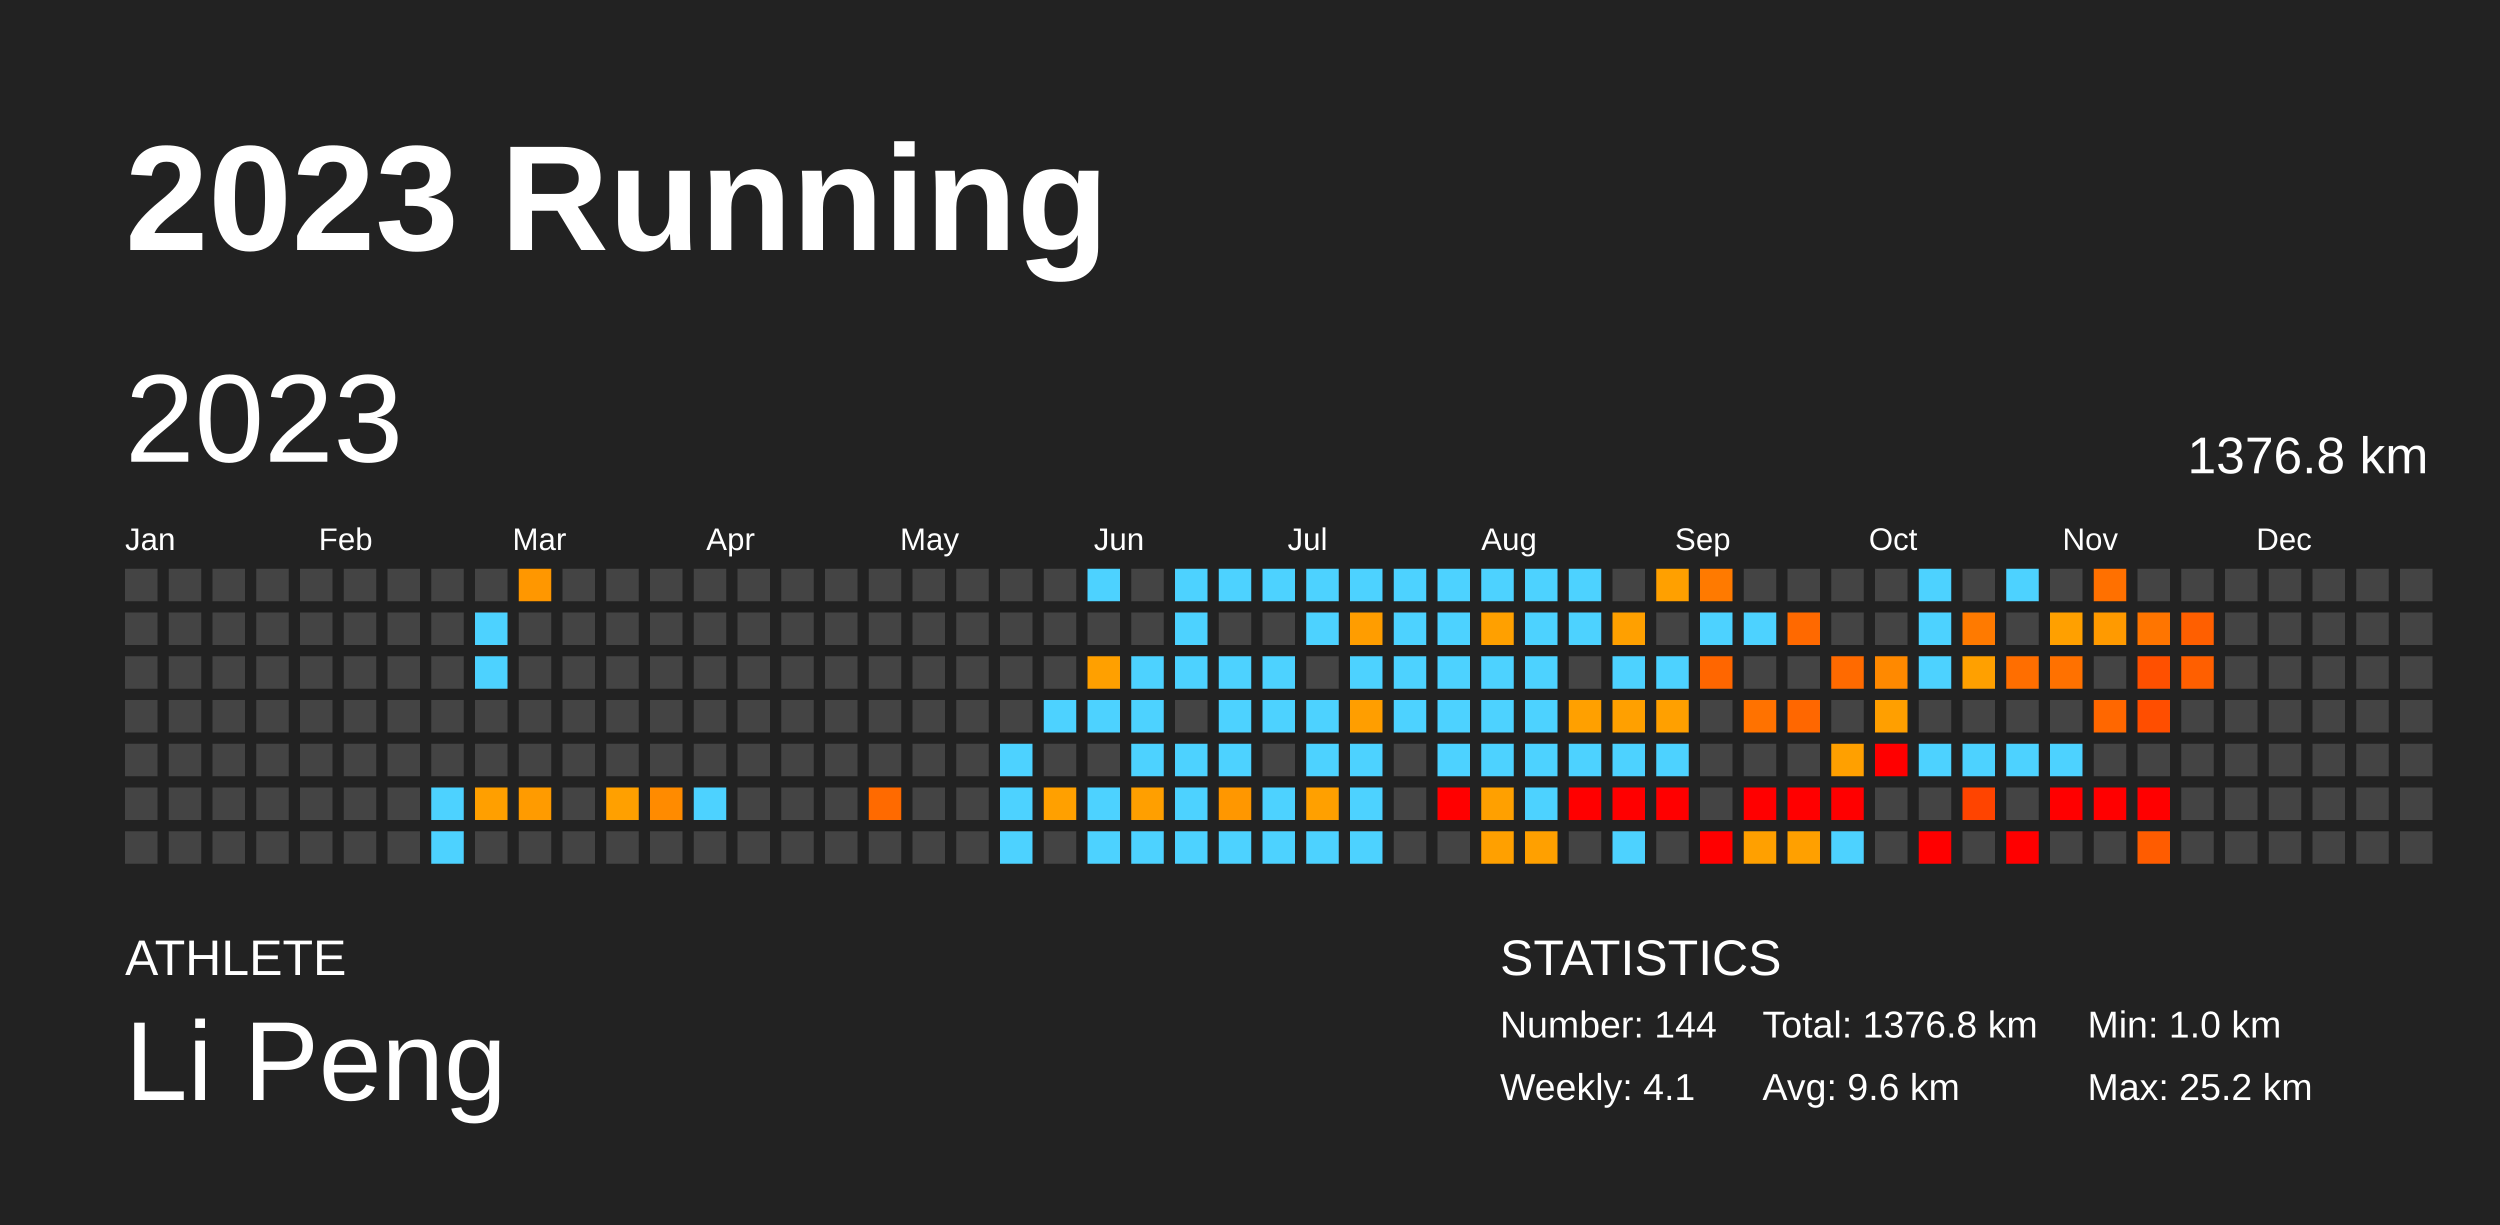
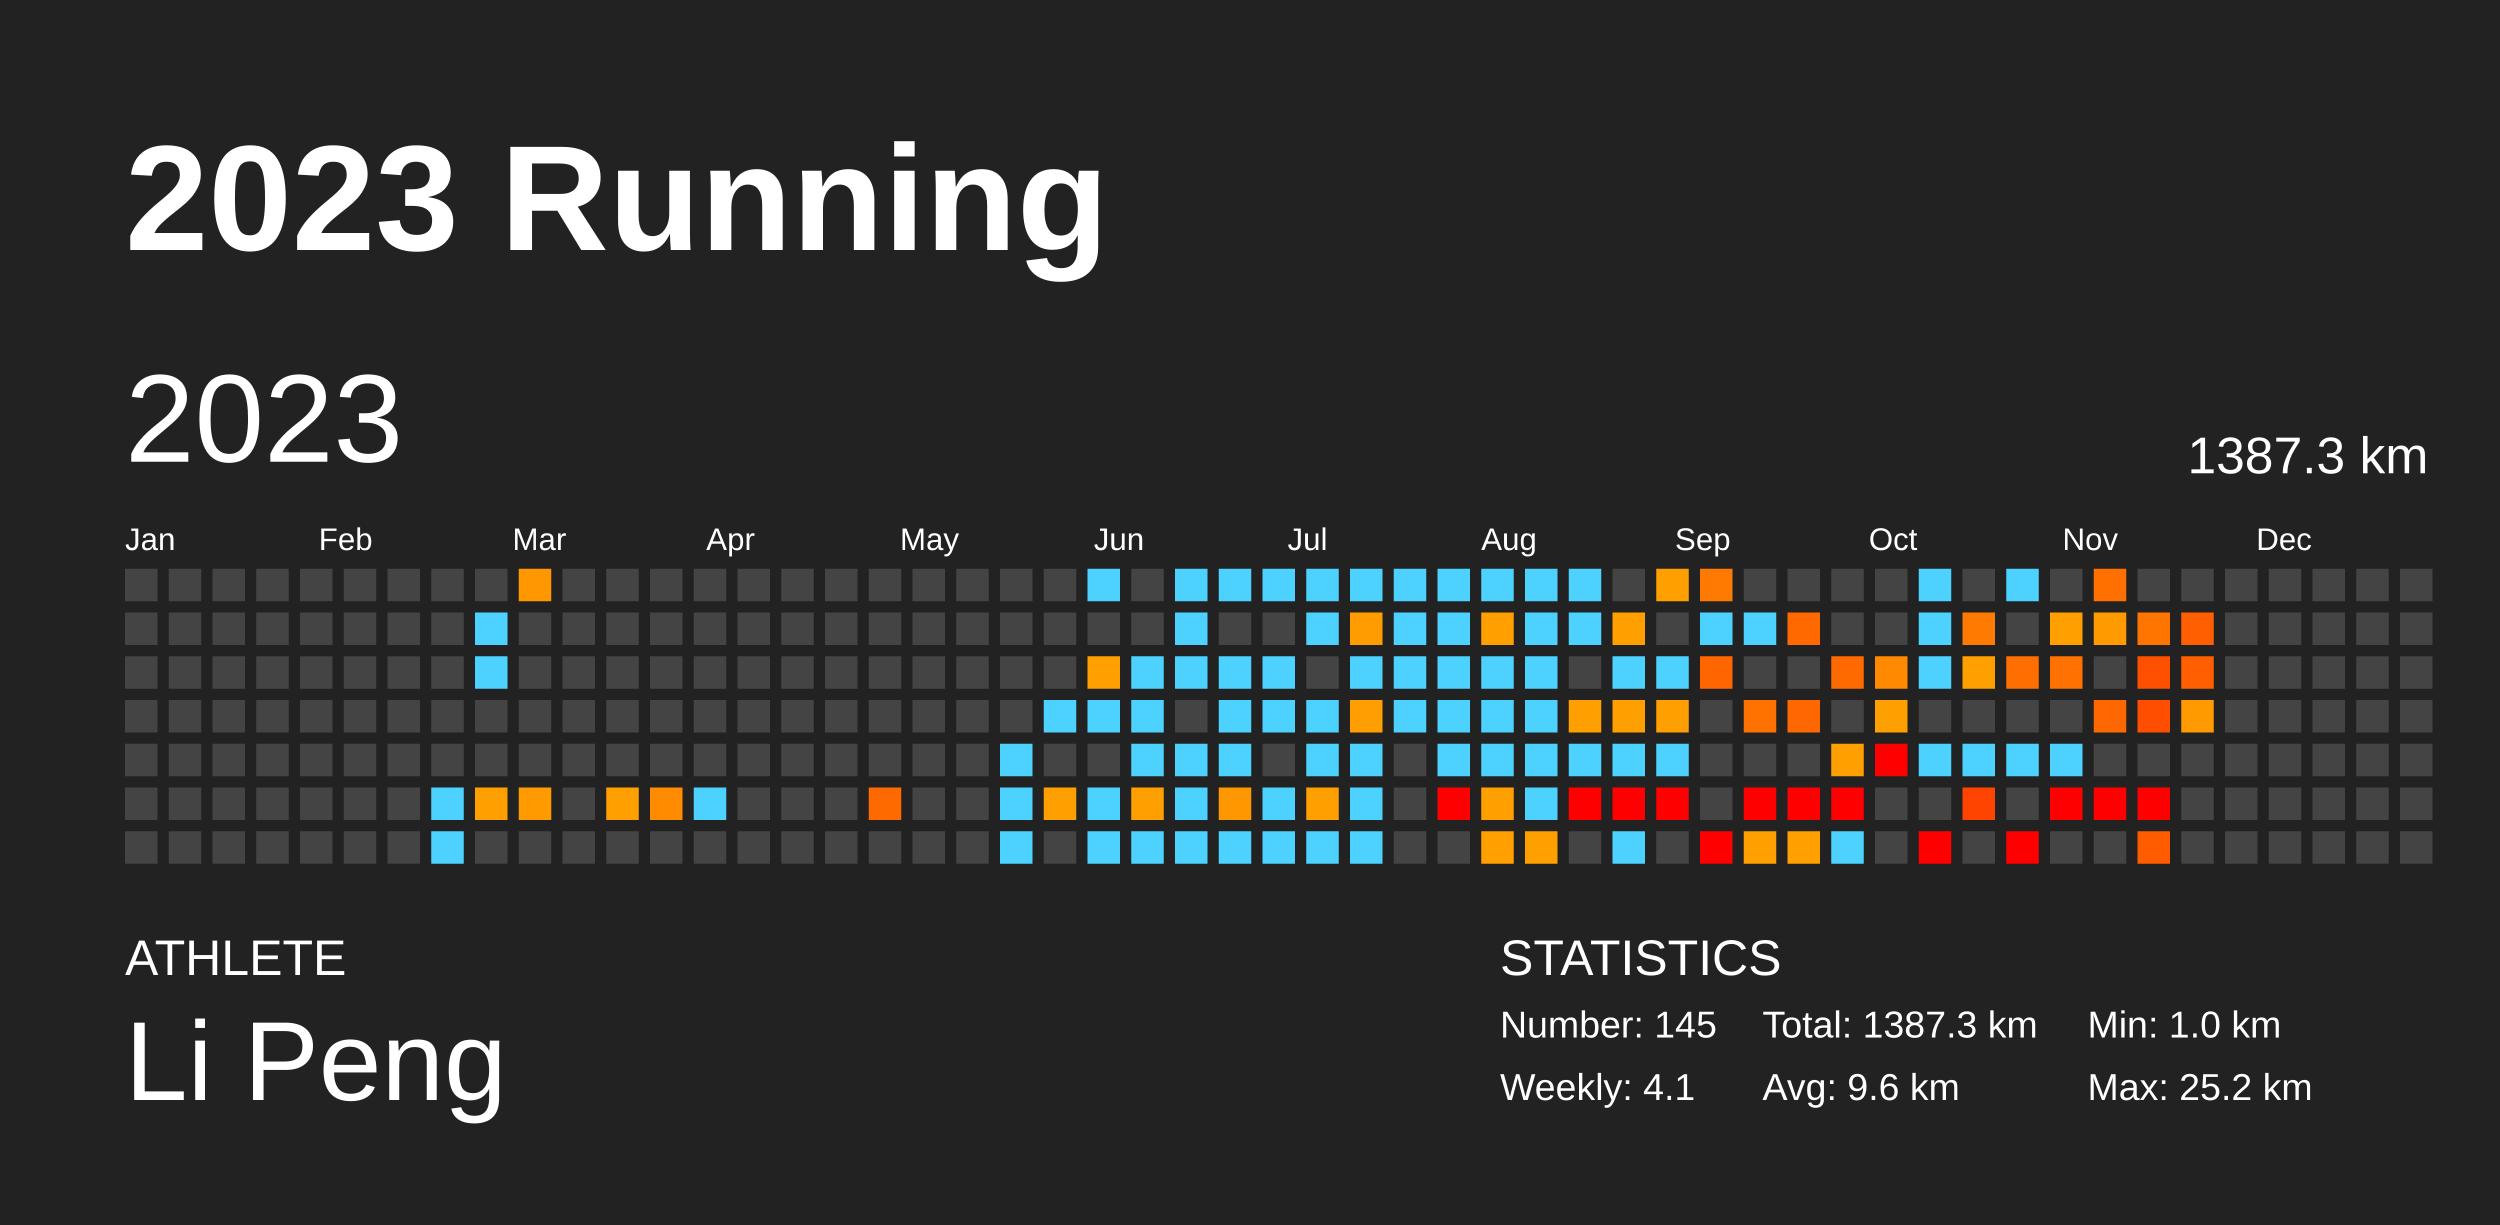
<svg xmlns="http://www.w3.org/2000/svg" baseProfile="full" height="98mm" version="1.1" viewBox="0,0,200,98" width="200mm">
  <defs />
  <rect fill="#222222" height="98" width="200" x="0" y="0" />
  <text fill="#FFFFFF" style="font-size:12px; font-family:Arial; font-weight:bold;" x="10" y="20">2023 Running</text>
  <text fill="#FFFFFF" style="font-size:4px; font-family:Arial" x="10" y="78">ATHLETE</text>
  <text fill="#FFFFFF" style="font-size:9px; font-family:Arial" x="10" y="88">Li Peng</text>
  <text fill="#FFFFFF" style="font-size:4px; font-family:Arial" x="120" y="78">STATISTICS</text>
-   <text fill="#FFFFFF" style="font-size:3px; font-family:Arial" x="120" y="83">Number: 144</text>
+   <text fill="#FFFFFF" style="font-size:3px; font-family:Arial" x="120" y="83">Number: 145</text>
  <text fill="#FFFFFF" style="font-size:3px; font-family:Arial" x="120" y="88">Weekly: 4.1</text>
-   <text fill="#FFFFFF" style="font-size:3px; font-family:Arial" x="141" y="83">Total: 1376.8 km</text>
+   <text fill="#FFFFFF" style="font-size:3px; font-family:Arial" x="141" y="83">Total: 1387.3 km</text>
  <text fill="#FFFFFF" style="font-size:3px; font-family:Arial" x="141" y="88">Avg: 9.6 km</text>
  <text fill="#FFFFFF" style="font-size:3px; font-family:Arial" x="167" y="83">Min: 1.0 km</text>
  <text fill="#FFFFFF" style="font-size:3px; font-family:Arial" x="167" y="88">Max: 25.2 km</text>
  <text dominant-baseline="hanging" fill="#FFFFFF" style="font-size:10.0px; font-family:Arial;" x="10" y="30">2023</text>
-   <text dominant-baseline="hanging" fill="#FFFFFF" style="font-size:4.125px; font-family:Arial;" x="175" y="35">1376.8 km</text>
+   <text dominant-baseline="hanging" fill="#FFFFFF" style="font-size:4.125px; font-family:Arial;" x="175" y="35">1387.3 km</text>
  <text fill="#FFFFFF" style="font-size:2.5px; font-family:Arial" x="10.0" y="44">Jan</text>
  <text fill="#FFFFFF" style="font-size:2.5px; font-family:Arial" x="25.5" y="44">Feb</text>
  <text fill="#FFFFFF" style="font-size:2.5px; font-family:Arial" x="41.0" y="44">Mar</text>
  <text fill="#FFFFFF" style="font-size:2.5px; font-family:Arial" x="56.5" y="44">Apr</text>
  <text fill="#FFFFFF" style="font-size:2.5px; font-family:Arial" x="72.0" y="44">May</text>
  <text fill="#FFFFFF" style="font-size:2.5px; font-family:Arial" x="87.5" y="44">Jun</text>
  <text fill="#FFFFFF" style="font-size:2.5px; font-family:Arial" x="103.0" y="44">Jul</text>
  <text fill="#FFFFFF" style="font-size:2.5px; font-family:Arial" x="118.5" y="44">Aug</text>
  <text fill="#FFFFFF" style="font-size:2.5px; font-family:Arial" x="134.0" y="44">Sep</text>
  <text fill="#FFFFFF" style="font-size:2.5px; font-family:Arial" x="149.5" y="44">Oct</text>
  <text fill="#FFFFFF" style="font-size:2.5px; font-family:Arial" x="165.0" y="44">Nov</text>
  <text fill="#FFFFFF" style="font-size:2.5px; font-family:Arial" x="180.5" y="44">Dec</text>
  <rect fill="#444444" height="2.6" width="2.6" x="10.0" y="45.5" />
  <rect fill="#444444" height="2.6" width="2.6" x="10.0" y="49.0" />
  <rect fill="#444444" height="2.6" width="2.6" x="10.0" y="52.5" />
  <rect fill="#444444" height="2.6" width="2.6" x="10.0" y="56.0" />
  <rect fill="#444444" height="2.6" width="2.6" x="10.0" y="59.5" />
  <rect fill="#444444" height="2.6" width="2.6" x="10.0" y="63.0" />
  <rect fill="#444444" height="2.6" width="2.6" x="10.0" y="66.5" />
  <rect fill="#444444" height="2.6" width="2.6" x="13.5" y="45.5" />
  <rect fill="#444444" height="2.6" width="2.6" x="13.5" y="49.0" />
  <rect fill="#444444" height="2.6" width="2.6" x="13.5" y="52.5" />
  <rect fill="#444444" height="2.6" width="2.6" x="13.5" y="56.0" />
  <rect fill="#444444" height="2.6" width="2.6" x="13.5" y="59.5" />
  <rect fill="#444444" height="2.6" width="2.6" x="13.5" y="63.0" />
  <rect fill="#444444" height="2.6" width="2.6" x="13.5" y="66.5" />
  <rect fill="#444444" height="2.6" width="2.6" x="17.0" y="45.5" />
  <rect fill="#444444" height="2.6" width="2.6" x="17.0" y="49.0" />
  <rect fill="#444444" height="2.6" width="2.6" x="17.0" y="52.5" />
  <rect fill="#444444" height="2.6" width="2.6" x="17.0" y="56.0" />
  <rect fill="#444444" height="2.6" width="2.6" x="17.0" y="59.5" />
  <rect fill="#444444" height="2.6" width="2.6" x="17.0" y="63.0" />
  <rect fill="#444444" height="2.6" width="2.6" x="17.0" y="66.5" />
  <rect fill="#444444" height="2.6" width="2.6" x="20.5" y="45.5" />
  <rect fill="#444444" height="2.6" width="2.6" x="20.5" y="49.0" />
  <rect fill="#444444" height="2.6" width="2.6" x="20.5" y="52.5" />
  <rect fill="#444444" height="2.6" width="2.6" x="20.5" y="56.0" />
  <rect fill="#444444" height="2.6" width="2.6" x="20.5" y="59.5" />
  <rect fill="#444444" height="2.6" width="2.6" x="20.5" y="63.0" />
  <rect fill="#444444" height="2.6" width="2.6" x="20.5" y="66.5" />
  <rect fill="#444444" height="2.6" width="2.6" x="24.0" y="45.5" />
  <rect fill="#444444" height="2.6" width="2.6" x="24.0" y="49.0" />
  <rect fill="#444444" height="2.6" width="2.6" x="24.0" y="52.5" />
  <rect fill="#444444" height="2.6" width="2.6" x="24.0" y="56.0" />
  <rect fill="#444444" height="2.6" width="2.6" x="24.0" y="59.5" />
  <rect fill="#444444" height="2.6" width="2.6" x="24.0" y="63.0" />
  <rect fill="#444444" height="2.6" width="2.6" x="24.0" y="66.5" />
  <rect fill="#444444" height="2.6" width="2.6" x="27.5" y="45.5" />
  <rect fill="#444444" height="2.6" width="2.6" x="27.5" y="49.0" />
  <rect fill="#444444" height="2.6" width="2.6" x="27.5" y="52.5" />
  <rect fill="#444444" height="2.6" width="2.6" x="27.5" y="56.0" />
  <rect fill="#444444" height="2.6" width="2.6" x="27.5" y="59.5" />
  <rect fill="#444444" height="2.6" width="2.6" x="27.5" y="63.0" />
  <rect fill="#444444" height="2.6" width="2.6" x="27.5" y="66.5" />
  <rect fill="#444444" height="2.6" width="2.6" x="31.0" y="45.5" />
  <rect fill="#444444" height="2.6" width="2.6" x="31.0" y="49.0" />
  <rect fill="#444444" height="2.6" width="2.6" x="31.0" y="52.5" />
  <rect fill="#444444" height="2.6" width="2.6" x="31.0" y="56.0" />
  <rect fill="#444444" height="2.6" width="2.6" x="31.0" y="59.5" />
  <rect fill="#444444" height="2.6" width="2.6" x="31.0" y="63.0" />
  <rect fill="#444444" height="2.6" width="2.6" x="31.0" y="66.5" />
  <rect fill="#444444" height="2.6" width="2.6" x="34.5" y="45.5" />
  <rect fill="#444444" height="2.6" width="2.6" x="34.5" y="49.0" />
  <rect fill="#444444" height="2.6" width="2.6" x="34.5" y="52.5" />
  <rect fill="#444444" height="2.6" width="2.6" x="34.5" y="56.0" />
  <rect fill="#444444" height="2.6" width="2.6" x="34.5" y="59.5" />
  <rect fill="#4dd2ff" height="2.6" width="2.6" x="34.5" y="63.0" />
  <rect fill="#4dd2ff" height="2.6" width="2.6" x="34.5" y="66.5" />
  <rect fill="#444444" height="2.6" width="2.6" x="38.0" y="45.5" />
  <rect fill="#4dd2ff" height="2.6" width="2.6" x="38.0" y="49.0" />
  <rect fill="#4dd2ff" height="2.6" width="2.6" x="38.0" y="52.5" />
  <rect fill="#444444" height="2.6" width="2.6" x="38.0" y="56.0" />
  <rect fill="#444444" height="2.6" width="2.6" x="38.0" y="59.5" />
  <rect fill="#ff9f00" height="2.6" width="2.6" x="38.0" y="63.0" />
  <rect fill="#444444" height="2.6" width="2.6" x="38.0" y="66.5" />
  <rect fill="#ff9700" height="2.6" width="2.6" x="41.5" y="45.5" />
  <rect fill="#444444" height="2.6" width="2.6" x="41.5" y="49.0" />
  <rect fill="#444444" height="2.6" width="2.6" x="41.5" y="52.5" />
  <rect fill="#444444" height="2.6" width="2.6" x="41.5" y="56.0" />
  <rect fill="#444444" height="2.6" width="2.6" x="41.5" y="59.5" />
  <rect fill="#ff9b00" height="2.6" width="2.6" x="41.5" y="63.0" />
  <rect fill="#444444" height="2.6" width="2.6" x="41.5" y="66.5" />
  <rect fill="#444444" height="2.6" width="2.6" x="45.0" y="45.5" />
  <rect fill="#444444" height="2.6" width="2.6" x="45.0" y="49.0" />
  <rect fill="#444444" height="2.6" width="2.6" x="45.0" y="52.5" />
  <rect fill="#444444" height="2.6" width="2.6" x="45.0" y="56.0" />
  <rect fill="#444444" height="2.6" width="2.6" x="45.0" y="59.5" />
  <rect fill="#444444" height="2.6" width="2.6" x="45.0" y="63.0" />
  <rect fill="#444444" height="2.6" width="2.6" x="45.0" y="66.5" />
  <rect fill="#444444" height="2.6" width="2.6" x="48.5" y="45.5" />
  <rect fill="#444444" height="2.6" width="2.6" x="48.5" y="49.0" />
  <rect fill="#444444" height="2.6" width="2.6" x="48.5" y="52.5" />
  <rect fill="#444444" height="2.6" width="2.6" x="48.5" y="56.0" />
  <rect fill="#444444" height="2.6" width="2.6" x="48.5" y="59.5" />
  <rect fill="#ffa000" height="2.6" width="2.6" x="48.5" y="63.0" />
  <rect fill="#444444" height="2.6" width="2.6" x="48.5" y="66.5" />
  <rect fill="#444444" height="2.6" width="2.6" x="52.0" y="45.5" />
  <rect fill="#444444" height="2.6" width="2.6" x="52.0" y="49.0" />
  <rect fill="#444444" height="2.6" width="2.6" x="52.0" y="52.5" />
  <rect fill="#444444" height="2.6" width="2.6" x="52.0" y="56.0" />
  <rect fill="#444444" height="2.6" width="2.6" x="52.0" y="59.5" />
  <rect fill="#ff8b00" height="2.6" width="2.6" x="52.0" y="63.0" />
  <rect fill="#444444" height="2.6" width="2.6" x="52.0" y="66.5" />
  <rect fill="#444444" height="2.6" width="2.6" x="55.5" y="45.5" />
  <rect fill="#444444" height="2.6" width="2.6" x="55.5" y="49.0" />
  <rect fill="#444444" height="2.6" width="2.6" x="55.5" y="52.5" />
  <rect fill="#444444" height="2.6" width="2.6" x="55.5" y="56.0" />
  <rect fill="#444444" height="2.6" width="2.6" x="55.5" y="59.5" />
  <rect fill="#4dd2ff" height="2.6" width="2.6" x="55.5" y="63.0" />
  <rect fill="#444444" height="2.6" width="2.6" x="55.5" y="66.5" />
  <rect fill="#444444" height="2.6" width="2.6" x="59.0" y="45.5" />
  <rect fill="#444444" height="2.6" width="2.6" x="59.0" y="49.0" />
  <rect fill="#444444" height="2.6" width="2.6" x="59.0" y="52.5" />
  <rect fill="#444444" height="2.6" width="2.6" x="59.0" y="56.0" />
  <rect fill="#444444" height="2.6" width="2.6" x="59.0" y="59.5" />
  <rect fill="#444444" height="2.6" width="2.6" x="59.0" y="63.0" />
  <rect fill="#444444" height="2.6" width="2.6" x="59.0" y="66.5" />
  <rect fill="#444444" height="2.6" width="2.6" x="62.5" y="45.5" />
  <rect fill="#444444" height="2.6" width="2.6" x="62.5" y="49.0" />
  <rect fill="#444444" height="2.6" width="2.6" x="62.5" y="52.5" />
  <rect fill="#444444" height="2.6" width="2.6" x="62.5" y="56.0" />
  <rect fill="#444444" height="2.6" width="2.6" x="62.5" y="59.5" />
  <rect fill="#444444" height="2.6" width="2.6" x="62.5" y="63.0" />
  <rect fill="#444444" height="2.6" width="2.6" x="62.5" y="66.5" />
  <rect fill="#444444" height="2.6" width="2.6" x="66.0" y="45.5" />
  <rect fill="#444444" height="2.6" width="2.6" x="66.0" y="49.0" />
  <rect fill="#444444" height="2.6" width="2.6" x="66.0" y="52.5" />
  <rect fill="#444444" height="2.6" width="2.6" x="66.0" y="56.0" />
  <rect fill="#444444" height="2.6" width="2.6" x="66.0" y="59.5" />
  <rect fill="#444444" height="2.6" width="2.6" x="66.0" y="63.0" />
  <rect fill="#444444" height="2.6" width="2.6" x="66.0" y="66.5" />
  <rect fill="#444444" height="2.6" width="2.6" x="69.5" y="45.5" />
  <rect fill="#444444" height="2.6" width="2.6" x="69.5" y="49.0" />
  <rect fill="#444444" height="2.6" width="2.6" x="69.5" y="52.5" />
  <rect fill="#444444" height="2.6" width="2.6" x="69.5" y="56.0" />
  <rect fill="#444444" height="2.6" width="2.6" x="69.5" y="59.5" />
  <rect fill="#ff6a00" height="2.6" width="2.6" x="69.5" y="63.0" />
  <rect fill="#444444" height="2.6" width="2.6" x="69.5" y="66.5" />
  <rect fill="#444444" height="2.6" width="2.6" x="73.0" y="45.5" />
  <rect fill="#444444" height="2.6" width="2.6" x="73.0" y="49.0" />
  <rect fill="#444444" height="2.6" width="2.6" x="73.0" y="52.5" />
  <rect fill="#444444" height="2.6" width="2.6" x="73.0" y="56.0" />
  <rect fill="#444444" height="2.6" width="2.6" x="73.0" y="59.5" />
  <rect fill="#444444" height="2.6" width="2.6" x="73.0" y="63.0" />
  <rect fill="#444444" height="2.6" width="2.6" x="73.0" y="66.5" />
  <rect fill="#444444" height="2.6" width="2.6" x="76.5" y="45.5" />
  <rect fill="#444444" height="2.6" width="2.6" x="76.5" y="49.0" />
  <rect fill="#444444" height="2.6" width="2.6" x="76.5" y="52.5" />
  <rect fill="#444444" height="2.6" width="2.6" x="76.5" y="56.0" />
  <rect fill="#444444" height="2.6" width="2.6" x="76.5" y="59.5" />
  <rect fill="#444444" height="2.6" width="2.6" x="76.5" y="63.0" />
  <rect fill="#444444" height="2.6" width="2.6" x="76.5" y="66.5" />
  <rect fill="#444444" height="2.6" width="2.6" x="80.0" y="45.5" />
  <rect fill="#444444" height="2.6" width="2.6" x="80.0" y="49.0" />
  <rect fill="#444444" height="2.6" width="2.6" x="80.0" y="52.5" />
  <rect fill="#444444" height="2.6" width="2.6" x="80.0" y="56.0" />
  <rect fill="#4dd2ff" height="2.6" width="2.6" x="80.0" y="59.5" />
  <rect fill="#4dd2ff" height="2.6" width="2.6" x="80.0" y="63.0" />
  <rect fill="#4dd2ff" height="2.6" width="2.6" x="80.0" y="66.5" />
  <rect fill="#444444" height="2.6" width="2.6" x="83.5" y="45.5" />
  <rect fill="#444444" height="2.6" width="2.6" x="83.5" y="49.0" />
  <rect fill="#444444" height="2.6" width="2.6" x="83.5" y="52.5" />
  <rect fill="#4dd2ff" height="2.6" width="2.6" x="83.5" y="56.0" />
  <rect fill="#444444" height="2.6" width="2.6" x="83.5" y="59.5" />
  <rect fill="#ffa000" height="2.6" width="2.6" x="83.5" y="63.0" />
  <rect fill="#444444" height="2.6" width="2.6" x="83.5" y="66.5" />
  <rect fill="#4dd2ff" height="2.6" width="2.6" x="87.0" y="45.5" />
  <rect fill="#444444" height="2.6" width="2.6" x="87.0" y="49.0" />
  <rect fill="#ffa000" height="2.6" width="2.6" x="87.0" y="52.5" />
  <rect fill="#4dd2ff" height="2.6" width="2.6" x="87.0" y="56.0" />
  <rect fill="#444444" height="2.6" width="2.6" x="87.0" y="59.5" />
  <rect fill="#4dd2ff" height="2.6" width="2.6" x="87.0" y="63.0" />
  <rect fill="#4dd2ff" height="2.6" width="2.6" x="87.0" y="66.5" />
  <rect fill="#444444" height="2.6" width="2.6" x="90.5" y="45.5" />
  <rect fill="#444444" height="2.6" width="2.6" x="90.5" y="49.0" />
  <rect fill="#4dd2ff" height="2.6" width="2.6" x="90.5" y="52.5" />
  <rect fill="#4dd2ff" height="2.6" width="2.6" x="90.5" y="56.0" />
  <rect fill="#4dd2ff" height="2.6" width="2.6" x="90.5" y="59.5" />
  <rect fill="#ff9f00" height="2.6" width="2.6" x="90.5" y="63.0" />
  <rect fill="#4dd2ff" height="2.6" width="2.6" x="90.5" y="66.5" />
  <rect fill="#4dd2ff" height="2.6" width="2.6" x="94.0" y="45.5" />
  <rect fill="#4dd2ff" height="2.6" width="2.6" x="94.0" y="49.0" />
  <rect fill="#4dd2ff" height="2.6" width="2.6" x="94.0" y="52.5" />
  <rect fill="#444444" height="2.6" width="2.6" x="94.0" y="56.0" />
  <rect fill="#4dd2ff" height="2.6" width="2.6" x="94.0" y="59.5" />
  <rect fill="#4dd2ff" height="2.6" width="2.6" x="94.0" y="63.0" />
  <rect fill="#4dd2ff" height="2.6" width="2.6" x="94.0" y="66.5" />
  <rect fill="#4dd2ff" height="2.6" width="2.6" x="97.5" y="45.5" />
  <rect fill="#444444" height="2.6" width="2.6" x="97.5" y="49.0" />
  <rect fill="#4dd2ff" height="2.6" width="2.6" x="97.5" y="52.5" />
  <rect fill="#4dd2ff" height="2.6" width="2.6" x="97.5" y="56.0" />
  <rect fill="#4dd2ff" height="2.6" width="2.6" x="97.5" y="59.5" />
  <rect fill="#ff9700" height="2.6" width="2.6" x="97.5" y="63.0" />
  <rect fill="#4dd2ff" height="2.6" width="2.6" x="97.5" y="66.5" />
  <rect fill="#4dd2ff" height="2.6" width="2.6" x="101.0" y="45.5" />
  <rect fill="#444444" height="2.6" width="2.6" x="101.0" y="49.0" />
  <rect fill="#4dd2ff" height="2.6" width="2.6" x="101.0" y="52.5" />
  <rect fill="#4dd2ff" height="2.6" width="2.6" x="101.0" y="56.0" />
  <rect fill="#444444" height="2.6" width="2.6" x="101.0" y="59.5" />
  <rect fill="#4dd2ff" height="2.6" width="2.6" x="101.0" y="63.0" />
  <rect fill="#4dd2ff" height="2.6" width="2.6" x="101.0" y="66.5" />
  <rect fill="#4dd2ff" height="2.6" width="2.6" x="104.5" y="45.5" />
  <rect fill="#4dd2ff" height="2.6" width="2.6" x="104.5" y="49.0" />
  <rect fill="#444444" height="2.6" width="2.6" x="104.5" y="52.5" />
  <rect fill="#4dd2ff" height="2.6" width="2.6" x="104.5" y="56.0" />
  <rect fill="#4dd2ff" height="2.6" width="2.6" x="104.5" y="59.5" />
  <rect fill="#ffa000" height="2.6" width="2.6" x="104.5" y="63.0" />
  <rect fill="#4dd2ff" height="2.6" width="2.6" x="104.5" y="66.5" />
  <rect fill="#4dd2ff" height="2.6" width="2.6" x="108.0" y="45.5" />
  <rect fill="#ff9d00" height="2.6" width="2.6" x="108.0" y="49.0" />
  <rect fill="#4dd2ff" height="2.6" width="2.6" x="108.0" y="52.5" />
  <rect fill="#ff9e00" height="2.6" width="2.6" x="108.0" y="56.0" />
  <rect fill="#4dd2ff" height="2.6" width="2.6" x="108.0" y="59.5" />
  <rect fill="#4dd2ff" height="2.6" width="2.6" x="108.0" y="63.0" />
  <rect fill="#4dd2ff" height="2.6" width="2.6" x="108.0" y="66.5" />
  <rect fill="#4dd2ff" height="2.6" width="2.6" x="111.5" y="45.5" />
  <rect fill="#4dd2ff" height="2.6" width="2.6" x="111.5" y="49.0" />
  <rect fill="#4dd2ff" height="2.6" width="2.6" x="111.5" y="52.5" />
  <rect fill="#4dd2ff" height="2.6" width="2.6" x="111.5" y="56.0" />
  <rect fill="#444444" height="2.6" width="2.6" x="111.5" y="59.5" />
  <rect fill="#444444" height="2.6" width="2.6" x="111.5" y="63.0" />
  <rect fill="#444444" height="2.6" width="2.6" x="111.5" y="66.5" />
  <rect fill="#4dd2ff" height="2.6" width="2.6" x="115.0" y="45.5" />
  <rect fill="#4dd2ff" height="2.6" width="2.6" x="115.0" y="49.0" />
  <rect fill="#4dd2ff" height="2.6" width="2.6" x="115.0" y="52.5" />
  <rect fill="#4dd2ff" height="2.6" width="2.6" x="115.0" y="56.0" />
  <rect fill="#4dd2ff" height="2.6" width="2.6" x="115.0" y="59.5" />
  <rect fill="red" height="2.6" width="2.6" x="115.0" y="63.0" />
  <rect fill="#444444" height="2.6" width="2.6" x="115.0" y="66.5" />
  <rect fill="#4dd2ff" height="2.6" width="2.6" x="118.5" y="45.5" />
  <rect fill="#ffa000" height="2.6" width="2.6" x="118.5" y="49.0" />
  <rect fill="#4dd2ff" height="2.6" width="2.6" x="118.5" y="52.5" />
  <rect fill="#4dd2ff" height="2.6" width="2.6" x="118.5" y="56.0" />
  <rect fill="#4dd2ff" height="2.6" width="2.6" x="118.5" y="59.5" />
  <rect fill="#ffa000" height="2.6" width="2.6" x="118.5" y="63.0" />
  <rect fill="#ffa000" height="2.6" width="2.6" x="118.5" y="66.5" />
  <rect fill="#4dd2ff" height="2.6" width="2.6" x="122.0" y="45.5" />
  <rect fill="#4dd2ff" height="2.6" width="2.6" x="122.0" y="49.0" />
  <rect fill="#4dd2ff" height="2.6" width="2.6" x="122.0" y="52.5" />
  <rect fill="#4dd2ff" height="2.6" width="2.6" x="122.0" y="56.0" />
  <rect fill="#4dd2ff" height="2.6" width="2.6" x="122.0" y="59.5" />
  <rect fill="#4dd2ff" height="2.6" width="2.6" x="122.0" y="63.0" />
  <rect fill="#ffa000" height="2.6" width="2.6" x="122.0" y="66.5" />
  <rect fill="#4dd2ff" height="2.6" width="2.6" x="125.5" y="45.5" />
  <rect fill="#4dd2ff" height="2.6" width="2.6" x="125.5" y="49.0" />
  <rect fill="#444444" height="2.6" width="2.6" x="125.5" y="52.5" />
  <rect fill="#ffa000" height="2.6" width="2.6" x="125.5" y="56.0" />
  <rect fill="#4dd2ff" height="2.6" width="2.6" x="125.5" y="59.5" />
  <rect fill="red" height="2.6" width="2.6" x="125.5" y="63.0" />
  <rect fill="#444444" height="2.6" width="2.6" x="125.5" y="66.5" />
  <rect fill="#444444" height="2.6" width="2.6" x="129.0" y="45.5" />
  <rect fill="#ffa000" height="2.6" width="2.6" x="129.0" y="49.0" />
  <rect fill="#4dd2ff" height="2.6" width="2.6" x="129.0" y="52.5" />
  <rect fill="#ffa000" height="2.6" width="2.6" x="129.0" y="56.0" />
  <rect fill="#4dd2ff" height="2.6" width="2.6" x="129.0" y="59.5" />
  <rect fill="red" height="2.6" width="2.6" x="129.0" y="63.0" />
  <rect fill="#4dd2ff" height="2.6" width="2.6" x="129.0" y="66.5" />
  <rect fill="#ffa000" height="2.6" width="2.6" x="132.5" y="45.5" />
  <rect fill="#444444" height="2.6" width="2.6" x="132.5" y="49.0" />
  <rect fill="#4dd2ff" height="2.6" width="2.6" x="132.5" y="52.5" />
  <rect fill="#ffa000" height="2.6" width="2.6" x="132.5" y="56.0" />
  <rect fill="#4dd2ff" height="2.6" width="2.6" x="132.5" y="59.5" />
  <rect fill="red" height="2.6" width="2.6" x="132.5" y="63.0" />
  <rect fill="#444444" height="2.6" width="2.6" x="132.5" y="66.5" />
  <rect fill="#ff7a00" height="2.6" width="2.6" x="136.0" y="45.5" />
  <rect fill="#4dd2ff" height="2.6" width="2.6" x="136.0" y="49.0" />
  <rect fill="#ff6600" height="2.6" width="2.6" x="136.0" y="52.5" />
  <rect fill="#444444" height="2.6" width="2.6" x="136.0" y="56.0" />
  <rect fill="#444444" height="2.6" width="2.6" x="136.0" y="59.5" />
  <rect fill="#444444" height="2.6" width="2.6" x="136.0" y="63.0" />
  <rect fill="red" height="2.6" width="2.6" x="136.0" y="66.5" />
  <rect fill="#444444" height="2.6" width="2.6" x="139.5" y="45.5" />
  <rect fill="#4dd2ff" height="2.6" width="2.6" x="139.5" y="49.0" />
  <rect fill="#444444" height="2.6" width="2.6" x="139.5" y="52.5" />
  <rect fill="#ff7200" height="2.6" width="2.6" x="139.5" y="56.0" />
  <rect fill="#444444" height="2.6" width="2.6" x="139.5" y="59.5" />
  <rect fill="red" height="2.6" width="2.6" x="139.5" y="63.0" />
  <rect fill="#ffa000" height="2.6" width="2.6" x="139.5" y="66.5" />
  <rect fill="#444444" height="2.6" width="2.6" x="143.0" y="45.5" />
  <rect fill="#ff6900" height="2.6" width="2.6" x="143.0" y="49.0" />
  <rect fill="#444444" height="2.6" width="2.6" x="143.0" y="52.5" />
  <rect fill="#ff6700" height="2.6" width="2.6" x="143.0" y="56.0" />
  <rect fill="#444444" height="2.6" width="2.6" x="143.0" y="59.5" />
  <rect fill="red" height="2.6" width="2.6" x="143.0" y="63.0" />
  <rect fill="#ffa000" height="2.6" width="2.6" x="143.0" y="66.5" />
  <rect fill="#444444" height="2.6" width="2.6" x="146.5" y="45.5" />
  <rect fill="#444444" height="2.6" width="2.6" x="146.5" y="49.0" />
  <rect fill="#ff6a00" height="2.6" width="2.6" x="146.5" y="52.5" />
  <rect fill="#444444" height="2.6" width="2.6" x="146.5" y="56.0" />
  <rect fill="#ffa000" height="2.6" width="2.6" x="146.5" y="59.5" />
  <rect fill="red" height="2.6" width="2.6" x="146.5" y="63.0" />
  <rect fill="#4dd2ff" height="2.6" width="2.6" x="146.5" y="66.5" />
  <rect fill="#444444" height="2.6" width="2.6" x="150.0" y="45.5" />
  <rect fill="#444444" height="2.6" width="2.6" x="150.0" y="49.0" />
  <rect fill="#ff8900" height="2.6" width="2.6" x="150.0" y="52.5" />
  <rect fill="#ff9f00" height="2.6" width="2.6" x="150.0" y="56.0" />
  <rect fill="red" height="2.6" width="2.6" x="150.0" y="59.5" />
  <rect fill="#444444" height="2.6" width="2.6" x="150.0" y="63.0" />
  <rect fill="#444444" height="2.6" width="2.6" x="150.0" y="66.5" />
  <rect fill="#4dd2ff" height="2.6" width="2.6" x="153.5" y="45.5" />
  <rect fill="#4dd2ff" height="2.6" width="2.6" x="153.5" y="49.0" />
  <rect fill="#4dd2ff" height="2.6" width="2.6" x="153.5" y="52.5" />
  <rect fill="#444444" height="2.6" width="2.6" x="153.5" y="56.0" />
  <rect fill="#4dd2ff" height="2.6" width="2.6" x="153.5" y="59.5" />
  <rect fill="#444444" height="2.6" width="2.6" x="153.5" y="63.0" />
  <rect fill="red" height="2.6" width="2.6" x="153.5" y="66.5" />
  <rect fill="#444444" height="2.6" width="2.6" x="157.0" y="45.5" />
  <rect fill="#ff7a00" height="2.6" width="2.6" x="157.0" y="49.0" />
  <rect fill="#ffa000" height="2.6" width="2.6" x="157.0" y="52.5" />
  <rect fill="#444444" height="2.6" width="2.6" x="157.0" y="56.0" />
  <rect fill="#4dd2ff" height="2.6" width="2.6" x="157.0" y="59.5" />
  <rect fill="#ff4400" height="2.6" width="2.6" x="157.0" y="63.0" />
  <rect fill="#444444" height="2.6" width="2.6" x="157.0" y="66.5" />
  <rect fill="#4dd2ff" height="2.6" width="2.6" x="160.5" y="45.5" />
  <rect fill="#444444" height="2.6" width="2.6" x="160.5" y="49.0" />
  <rect fill="#ff6e00" height="2.6" width="2.6" x="160.5" y="52.5" />
  <rect fill="#444444" height="2.6" width="2.6" x="160.5" y="56.0" />
  <rect fill="#4dd2ff" height="2.6" width="2.6" x="160.5" y="59.5" />
  <rect fill="#444444" height="2.6" width="2.6" x="160.5" y="63.0" />
  <rect fill="red" height="2.6" width="2.6" x="160.5" y="66.5" />
  <rect fill="#444444" height="2.6" width="2.6" x="164.0" y="45.5" />
  <rect fill="#ffa000" height="2.6" width="2.6" x="164.0" y="49.0" />
  <rect fill="#ff7100" height="2.6" width="2.6" x="164.0" y="52.5" />
  <rect fill="#444444" height="2.6" width="2.6" x="164.0" y="56.0" />
  <rect fill="#4dd2ff" height="2.6" width="2.6" x="164.0" y="59.5" />
  <rect fill="red" height="2.6" width="2.6" x="164.0" y="63.0" />
  <rect fill="#444444" height="2.6" width="2.6" x="164.0" y="66.5" />
  <rect fill="#ff7000" height="2.6" width="2.6" x="167.5" y="45.5" />
  <rect fill="#ff9a00" height="2.6" width="2.6" x="167.5" y="49.0" />
  <rect fill="#444444" height="2.6" width="2.6" x="167.5" y="52.5" />
  <rect fill="#ff6700" height="2.6" width="2.6" x="167.5" y="56.0" />
  <rect fill="#444444" height="2.6" width="2.6" x="167.5" y="59.5" />
  <rect fill="red" height="2.6" width="2.6" x="167.5" y="63.0" />
  <rect fill="#444444" height="2.6" width="2.6" x="167.5" y="66.5" />
  <rect fill="#444444" height="2.6" width="2.6" x="171.0" y="45.5" />
  <rect fill="#ff7500" height="2.6" width="2.6" x="171.0" y="49.0" />
  <rect fill="#ff5000" height="2.6" width="2.6" x="171.0" y="52.5" />
  <rect fill="#ff4e00" height="2.6" width="2.6" x="171.0" y="56.0" />
  <rect fill="#444444" height="2.6" width="2.6" x="171.0" y="59.5" />
  <rect fill="red" height="2.6" width="2.6" x="171.0" y="63.0" />
  <rect fill="#ff5c00" height="2.6" width="2.6" x="171.0" y="66.5" />
  <rect fill="#444444" height="2.6" width="2.6" x="174.5" y="45.5" />
  <rect fill="#ff5f00" height="2.6" width="2.6" x="174.5" y="49.0" />
  <rect fill="#ff5f00" height="2.6" width="2.6" x="174.5" y="52.5" />
-   <rect fill="#444444" height="2.6" width="2.6" x="174.5" y="56.0" />
+   <rect fill="#ff9b00" height="2.6" width="2.6" x="174.5" y="56.0" />
  <rect fill="#444444" height="2.6" width="2.6" x="174.5" y="59.5" />
  <rect fill="#444444" height="2.6" width="2.6" x="174.5" y="63.0" />
  <rect fill="#444444" height="2.6" width="2.6" x="174.5" y="66.5" />
  <rect fill="#444444" height="2.6" width="2.6" x="178.0" y="45.5" />
  <rect fill="#444444" height="2.6" width="2.6" x="178.0" y="49.0" />
  <rect fill="#444444" height="2.6" width="2.6" x="178.0" y="52.5" />
  <rect fill="#444444" height="2.6" width="2.6" x="178.0" y="56.0" />
  <rect fill="#444444" height="2.6" width="2.6" x="178.0" y="59.5" />
  <rect fill="#444444" height="2.6" width="2.6" x="178.0" y="63.0" />
  <rect fill="#444444" height="2.6" width="2.6" x="178.0" y="66.5" />
  <rect fill="#444444" height="2.6" width="2.6" x="181.5" y="45.5" />
  <rect fill="#444444" height="2.6" width="2.6" x="181.5" y="49.0" />
  <rect fill="#444444" height="2.6" width="2.6" x="181.5" y="52.5" />
  <rect fill="#444444" height="2.6" width="2.6" x="181.5" y="56.0" />
  <rect fill="#444444" height="2.6" width="2.6" x="181.5" y="59.5" />
  <rect fill="#444444" height="2.6" width="2.6" x="181.5" y="63.0" />
  <rect fill="#444444" height="2.6" width="2.6" x="181.5" y="66.5" />
  <rect fill="#444444" height="2.6" width="2.6" x="185.0" y="45.5" />
  <rect fill="#444444" height="2.6" width="2.6" x="185.0" y="49.0" />
  <rect fill="#444444" height="2.6" width="2.6" x="185.0" y="52.5" />
  <rect fill="#444444" height="2.6" width="2.6" x="185.0" y="56.0" />
  <rect fill="#444444" height="2.6" width="2.6" x="185.0" y="59.5" />
  <rect fill="#444444" height="2.6" width="2.6" x="185.0" y="63.0" />
  <rect fill="#444444" height="2.6" width="2.6" x="185.0" y="66.5" />
  <rect fill="#444444" height="2.6" width="2.6" x="188.5" y="45.5" />
  <rect fill="#444444" height="2.6" width="2.6" x="188.5" y="49.0" />
  <rect fill="#444444" height="2.6" width="2.6" x="188.5" y="52.5" />
  <rect fill="#444444" height="2.6" width="2.6" x="188.5" y="56.0" />
  <rect fill="#444444" height="2.6" width="2.6" x="188.5" y="59.5" />
  <rect fill="#444444" height="2.6" width="2.6" x="188.5" y="63.0" />
  <rect fill="#444444" height="2.6" width="2.6" x="188.5" y="66.5" />
  <rect fill="#444444" height="2.6" width="2.6" x="192.0" y="45.5" />
  <rect fill="#444444" height="2.6" width="2.6" x="192.0" y="49.0" />
  <rect fill="#444444" height="2.6" width="2.6" x="192.0" y="52.5" />
  <rect fill="#444444" height="2.6" width="2.6" x="192.0" y="56.0" />
  <rect fill="#444444" height="2.6" width="2.6" x="192.0" y="59.5" />
  <rect fill="#444444" height="2.6" width="2.6" x="192.0" y="63.0" />
  <rect fill="#444444" height="2.6" width="2.6" x="192.0" y="66.5" />
</svg>
